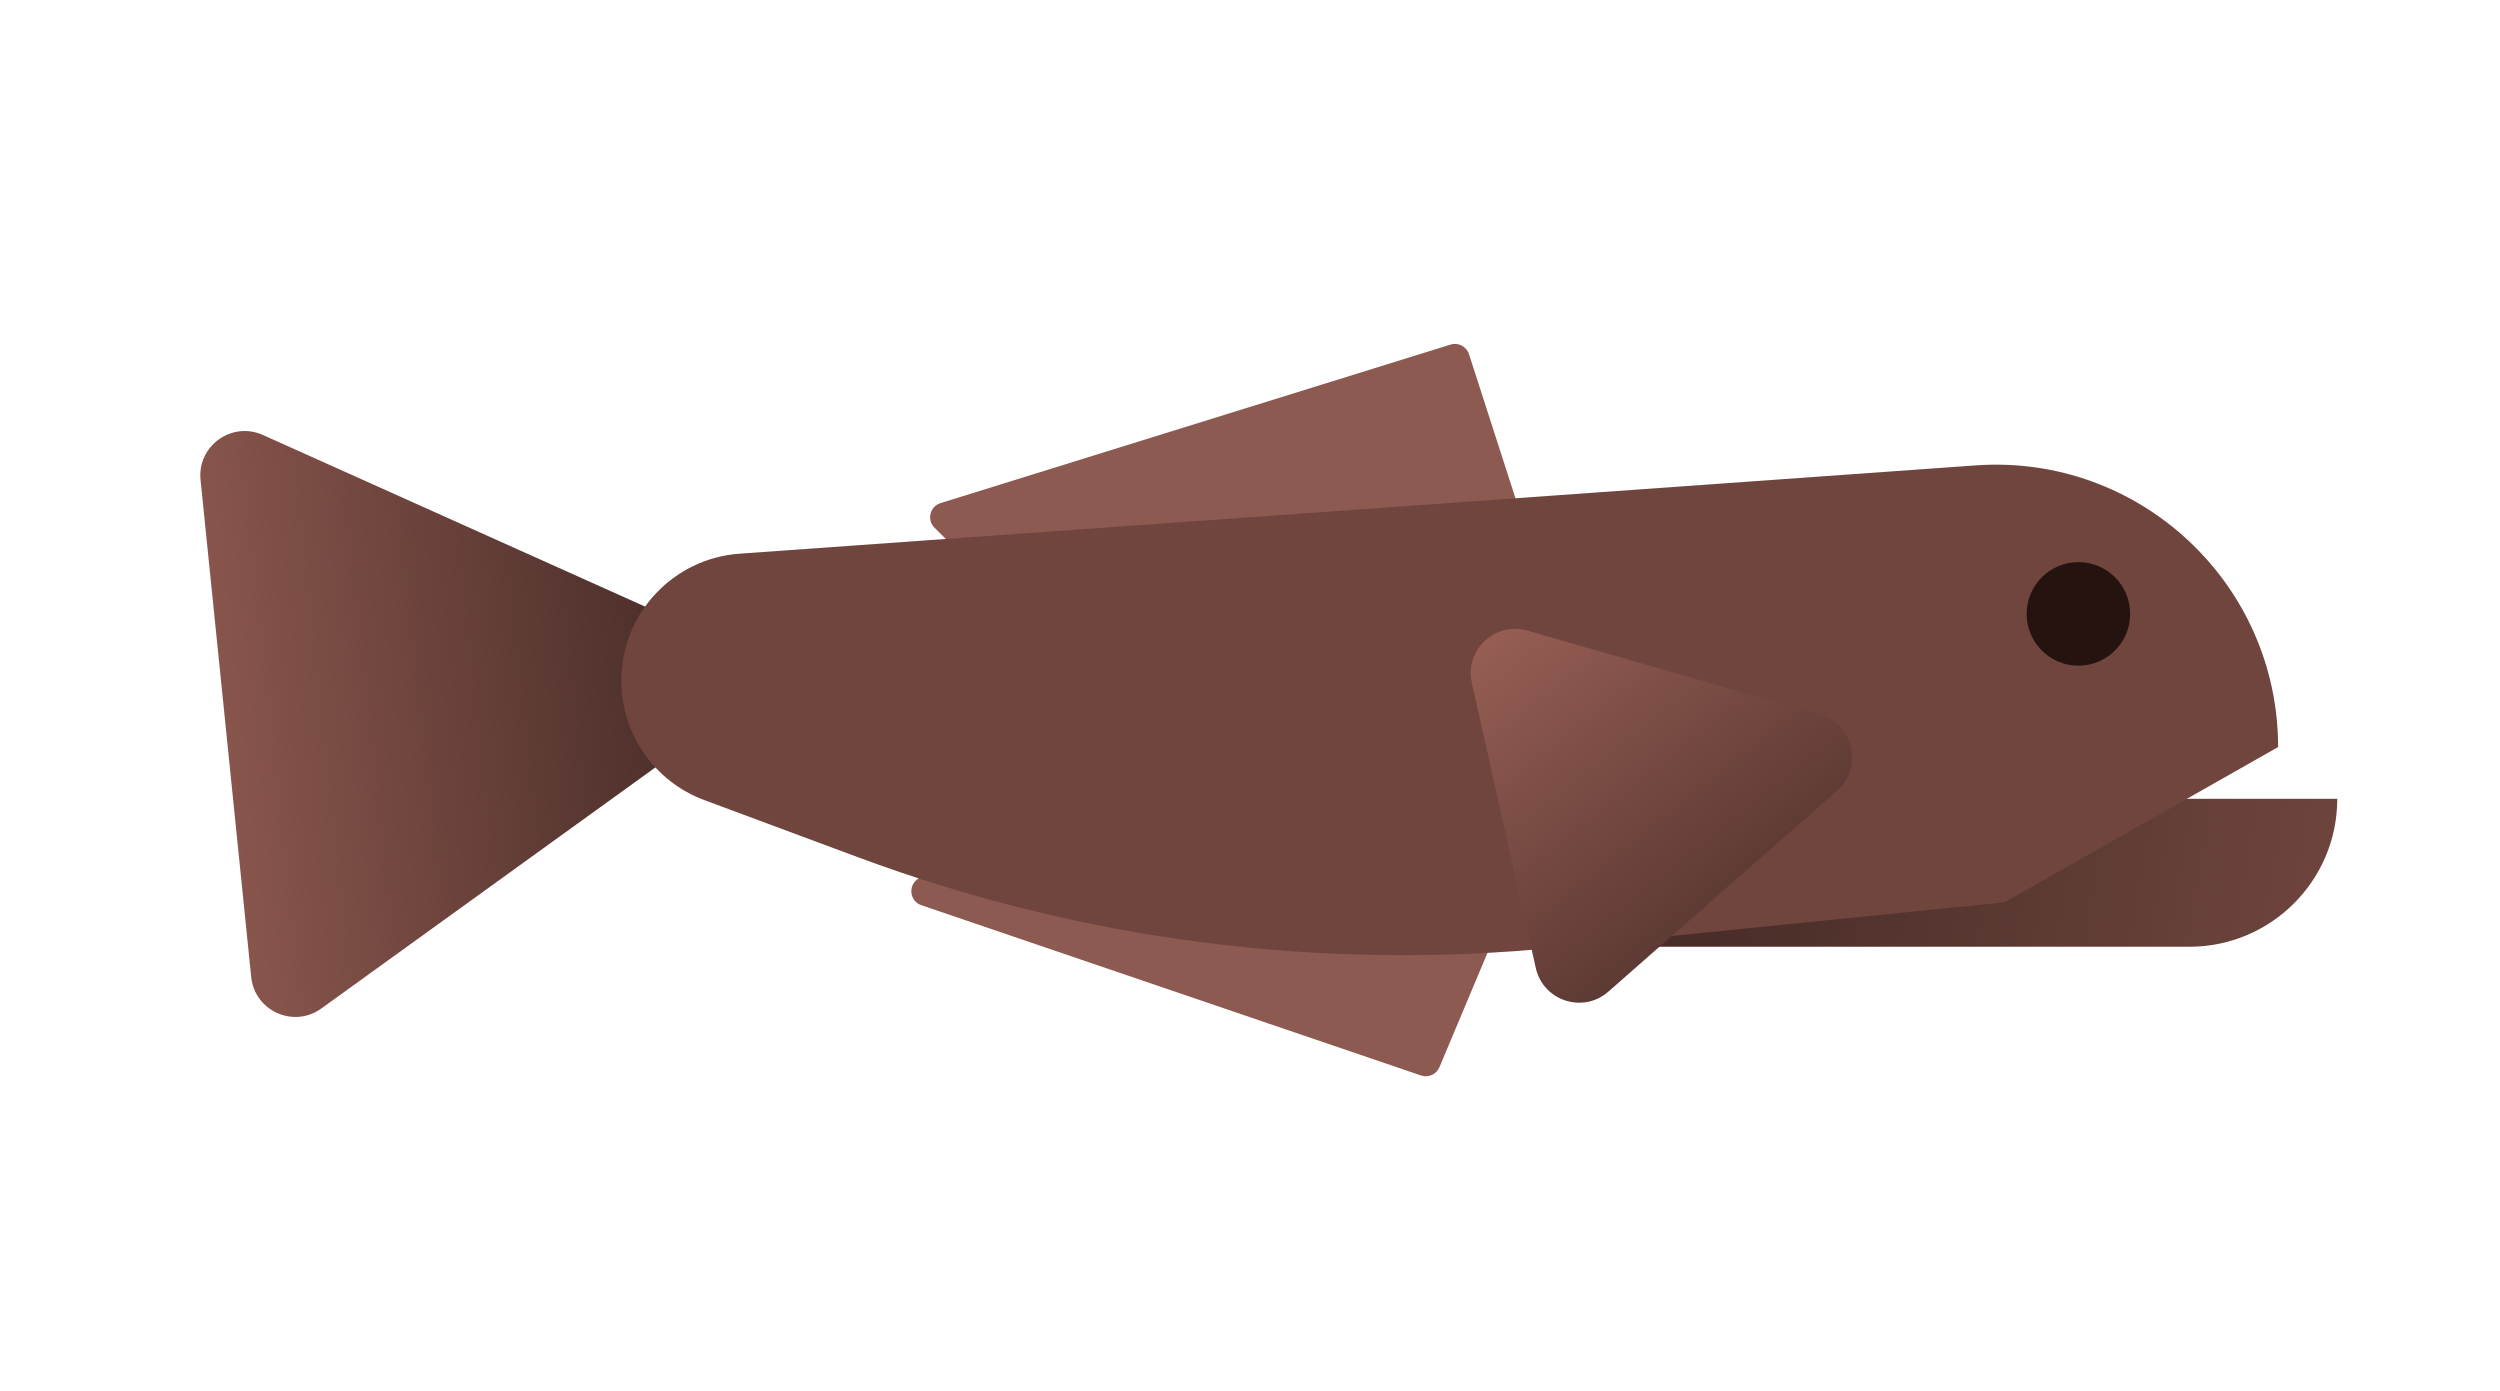
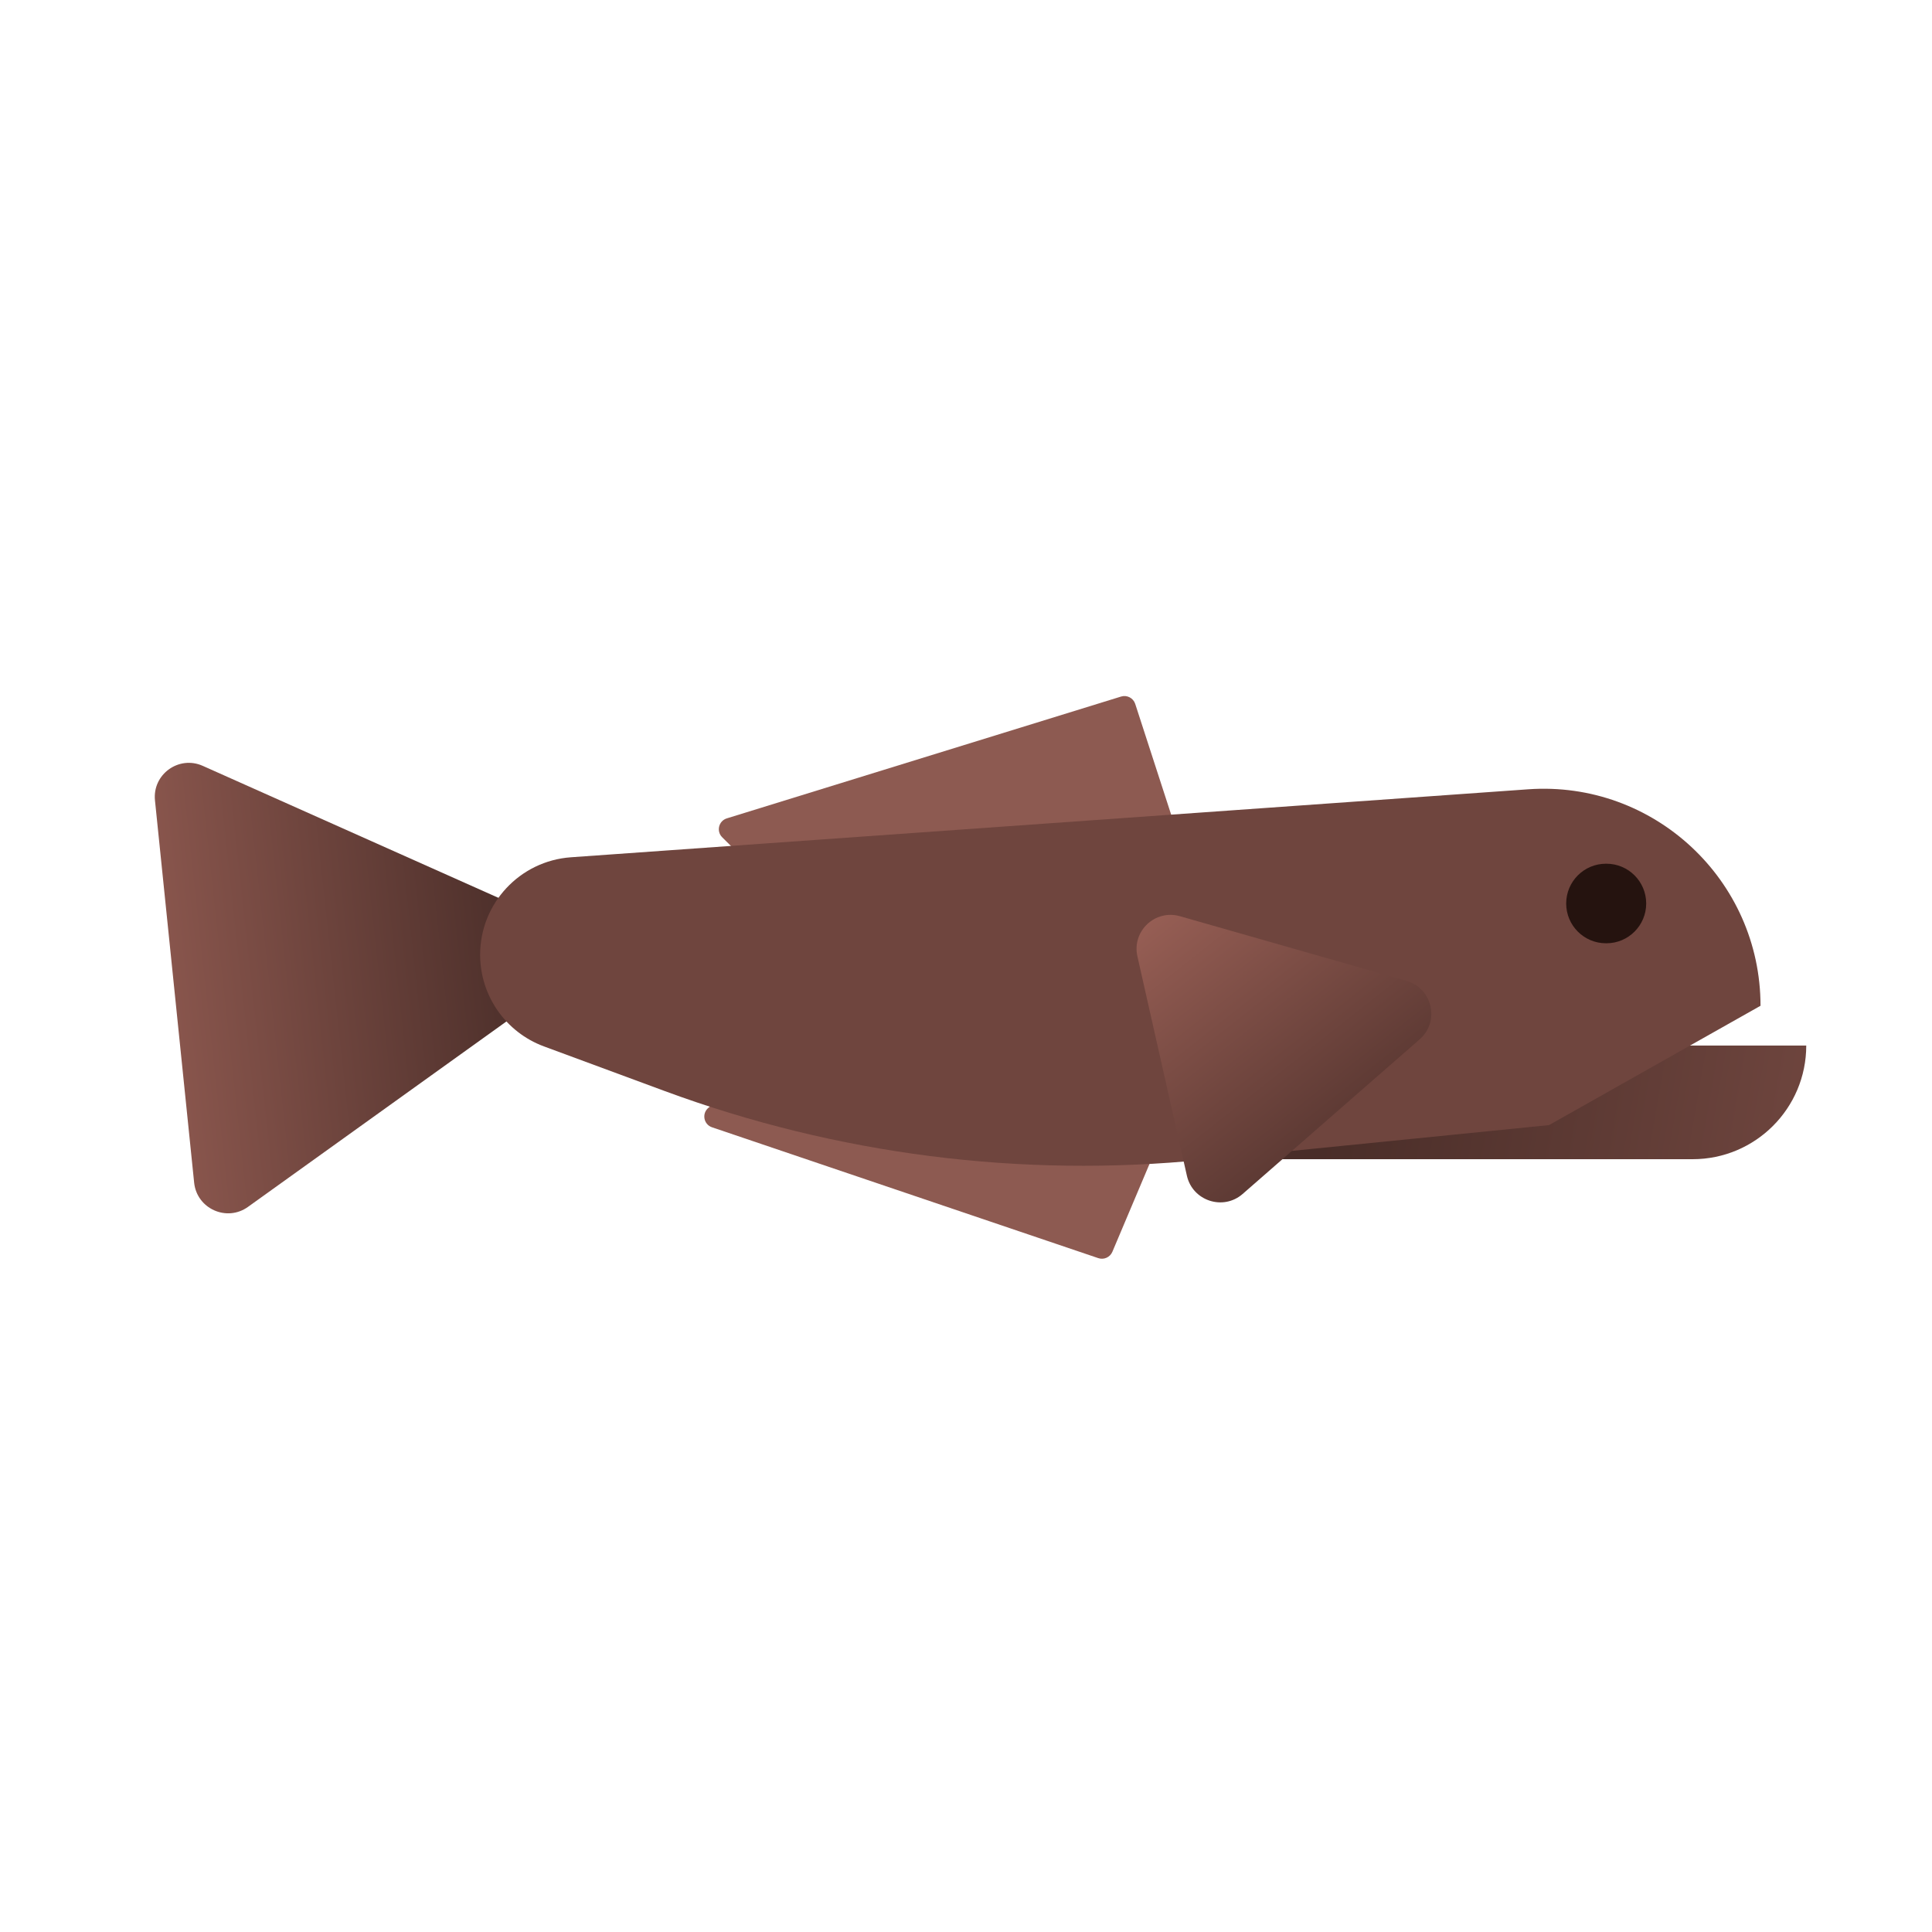
- <svg xmlns="http://www.w3.org/2000/svg" width="169" height="94" viewBox="0 0 169 94" fill="none">
-   <path d="M48.582 43.24C50.689 44.186 50.981 47.058 49.109 48.41L21.721 68.175C19.848 69.526 17.215 68.344 16.981 66.046L13.557 32.445C13.323 30.148 15.664 28.459 17.771 29.404L48.582 43.24Z" fill="url(#paint0_linear_50_21)" />
-   <path d="M92 54H158V54C158 59.523 153.523 64 148 64H92V54Z" fill="url(#paint1_linear_50_21)" />
-   <path d="M63.171 35.671C62.639 35.139 62.862 34.232 63.581 34.009L98.055 23.294C98.579 23.131 99.135 23.42 99.304 23.942L103.578 37.193C103.787 37.839 103.305 38.5 102.627 38.5H66.414C66.149 38.5 65.895 38.395 65.707 38.207L63.171 35.671Z" fill="#8D5A51" />
-   <path d="M61.978 59.468C61.366 59.963 61.539 60.938 62.284 61.192L96.061 72.703C96.559 72.872 97.102 72.628 97.306 72.144L102.153 60.606C102.421 59.969 101.977 59.258 101.286 59.221L65.144 57.24C64.897 57.226 64.653 57.305 64.461 57.461L61.978 59.468Z" fill="#8D5A51" />
-   <path d="M42 46.016C42 41.499 45.49 37.751 49.996 37.429L133.552 31.461C144.601 30.671 154 39.422 154 50.5V50.5L135.5 61L105.386 64.039C89.342 65.658 73.141 63.578 58.026 57.959L47.609 54.085C44.237 52.832 42 49.614 42 46.016V46.016Z" fill="#6F453E" />
-   <path d="M123.037 48.31C125.317 48.965 125.971 51.882 124.189 53.447L108.726 67.034C107.015 68.538 104.318 67.66 103.819 65.437L99.497 46.169C98.999 43.945 101.063 42 103.252 42.629L123.037 48.31Z" fill="url(#paint2_linear_50_21)" />
-   <rect x="137" y="38" width="7" height="7" rx="3.5" fill="#25130F" />
+ <svg xmlns="http://www.w3.org/2000/svg" width="170" height="170" viewBox="0 0 170 170" fill="none">
+   <path d="M48.863 81.237C50.979 82.182 51.274 85.064 49.393 86.414L21.819 106.197C19.946 107.541 17.318 106.356 17.083 104.062L13.636 70.43C13.401 68.136 15.735 66.448 17.841 67.389L48.863 81.237Z" fill="url(#paint0_linear_114_5)" />
+   <path d="M92.544 92H158.935V92C158.935 97.523 154.458 102 148.935 102H92.544V92Z" fill="url(#paint1_linear_114_5)" />
+   <path d="M63.547 73.673C63.012 73.141 63.236 72.231 63.957 72.009L98.644 61.291C99.166 61.13 99.721 61.418 99.89 61.938L104.191 75.191C104.4 75.837 103.919 76.5 103.24 76.5H66.803C66.539 76.5 66.285 76.395 66.098 76.209L63.547 73.673Z" fill="#8D5A51" />
+   <path d="M62.348 97.466C61.732 97.96 61.905 98.939 62.652 99.192L96.638 110.705C97.134 110.873 97.676 110.63 97.88 110.147L102.757 98.608C103.027 97.97 102.582 97.258 101.891 97.221L65.526 95.24C65.279 95.226 65.037 95.304 64.845 95.459L62.348 97.466Z" fill="#8D5A51" />
+   <path d="M42.248 84.01C42.248 79.498 45.737 75.752 50.239 75.433L134.463 69.452C145.514 68.667 154.911 77.421 154.911 88.5V88.5L136.302 99L105.915 102.048C89.836 103.662 73.601 101.588 58.444 95.986L47.867 92.076C44.49 90.829 42.248 87.61 42.248 84.01V84.01Z" fill="#6F453E" />
+   <path d="M123.76 86.309C126.049 86.962 126.709 89.888 124.92 91.451L109.343 105.058C107.631 106.553 104.937 105.671 104.436 103.451L100.083 84.155C99.582 81.935 101.639 79.993 103.83 80.619L123.76 86.309Z" fill="url(#paint2_linear_114_5)" />
+   <rect x="137.811" y="76" width="7.041" height="7" rx="3.5" fill="#25130F" />
  <defs>
-     <linearGradient id="paint0_linear_50_21" x1="51" y1="45.5" x2="-23" y2="53.5" gradientUnits="userSpaceOnUse">
+     <linearGradient id="paint0_linear_114_5" x1="51.302" y1="83.5" x2="-23.126" y2="91.594" gradientUnits="userSpaceOnUse">
      <stop stop-color="#412824" />
      <stop offset="1" stop-color="#D48577" />
    </linearGradient>
-     <linearGradient id="paint1_linear_50_21" x1="117.5" y1="52" x2="158" y2="59" gradientUnits="userSpaceOnUse">
+     <linearGradient id="paint1_linear_114_5" x1="118.195" y1="90" x2="158.921" y2="97.081" gradientUnits="userSpaceOnUse">
      <stop stop-color="#492D28" />
      <stop offset="1" stop-color="#6E453E" />
    </linearGradient>
-     <linearGradient id="paint2_linear_50_21" x1="125.5" y1="69" x2="86.967" y2="20.526" gradientUnits="userSpaceOnUse">
+     <linearGradient id="paint2_linear_114_5" x1="126.243" y1="107" x2="87.762" y2="58.305" gradientUnits="userSpaceOnUse">
      <stop stop-color="#412824" />
      <stop offset="1" stop-color="#D48577" />
    </linearGradient>
  </defs>
</svg>
